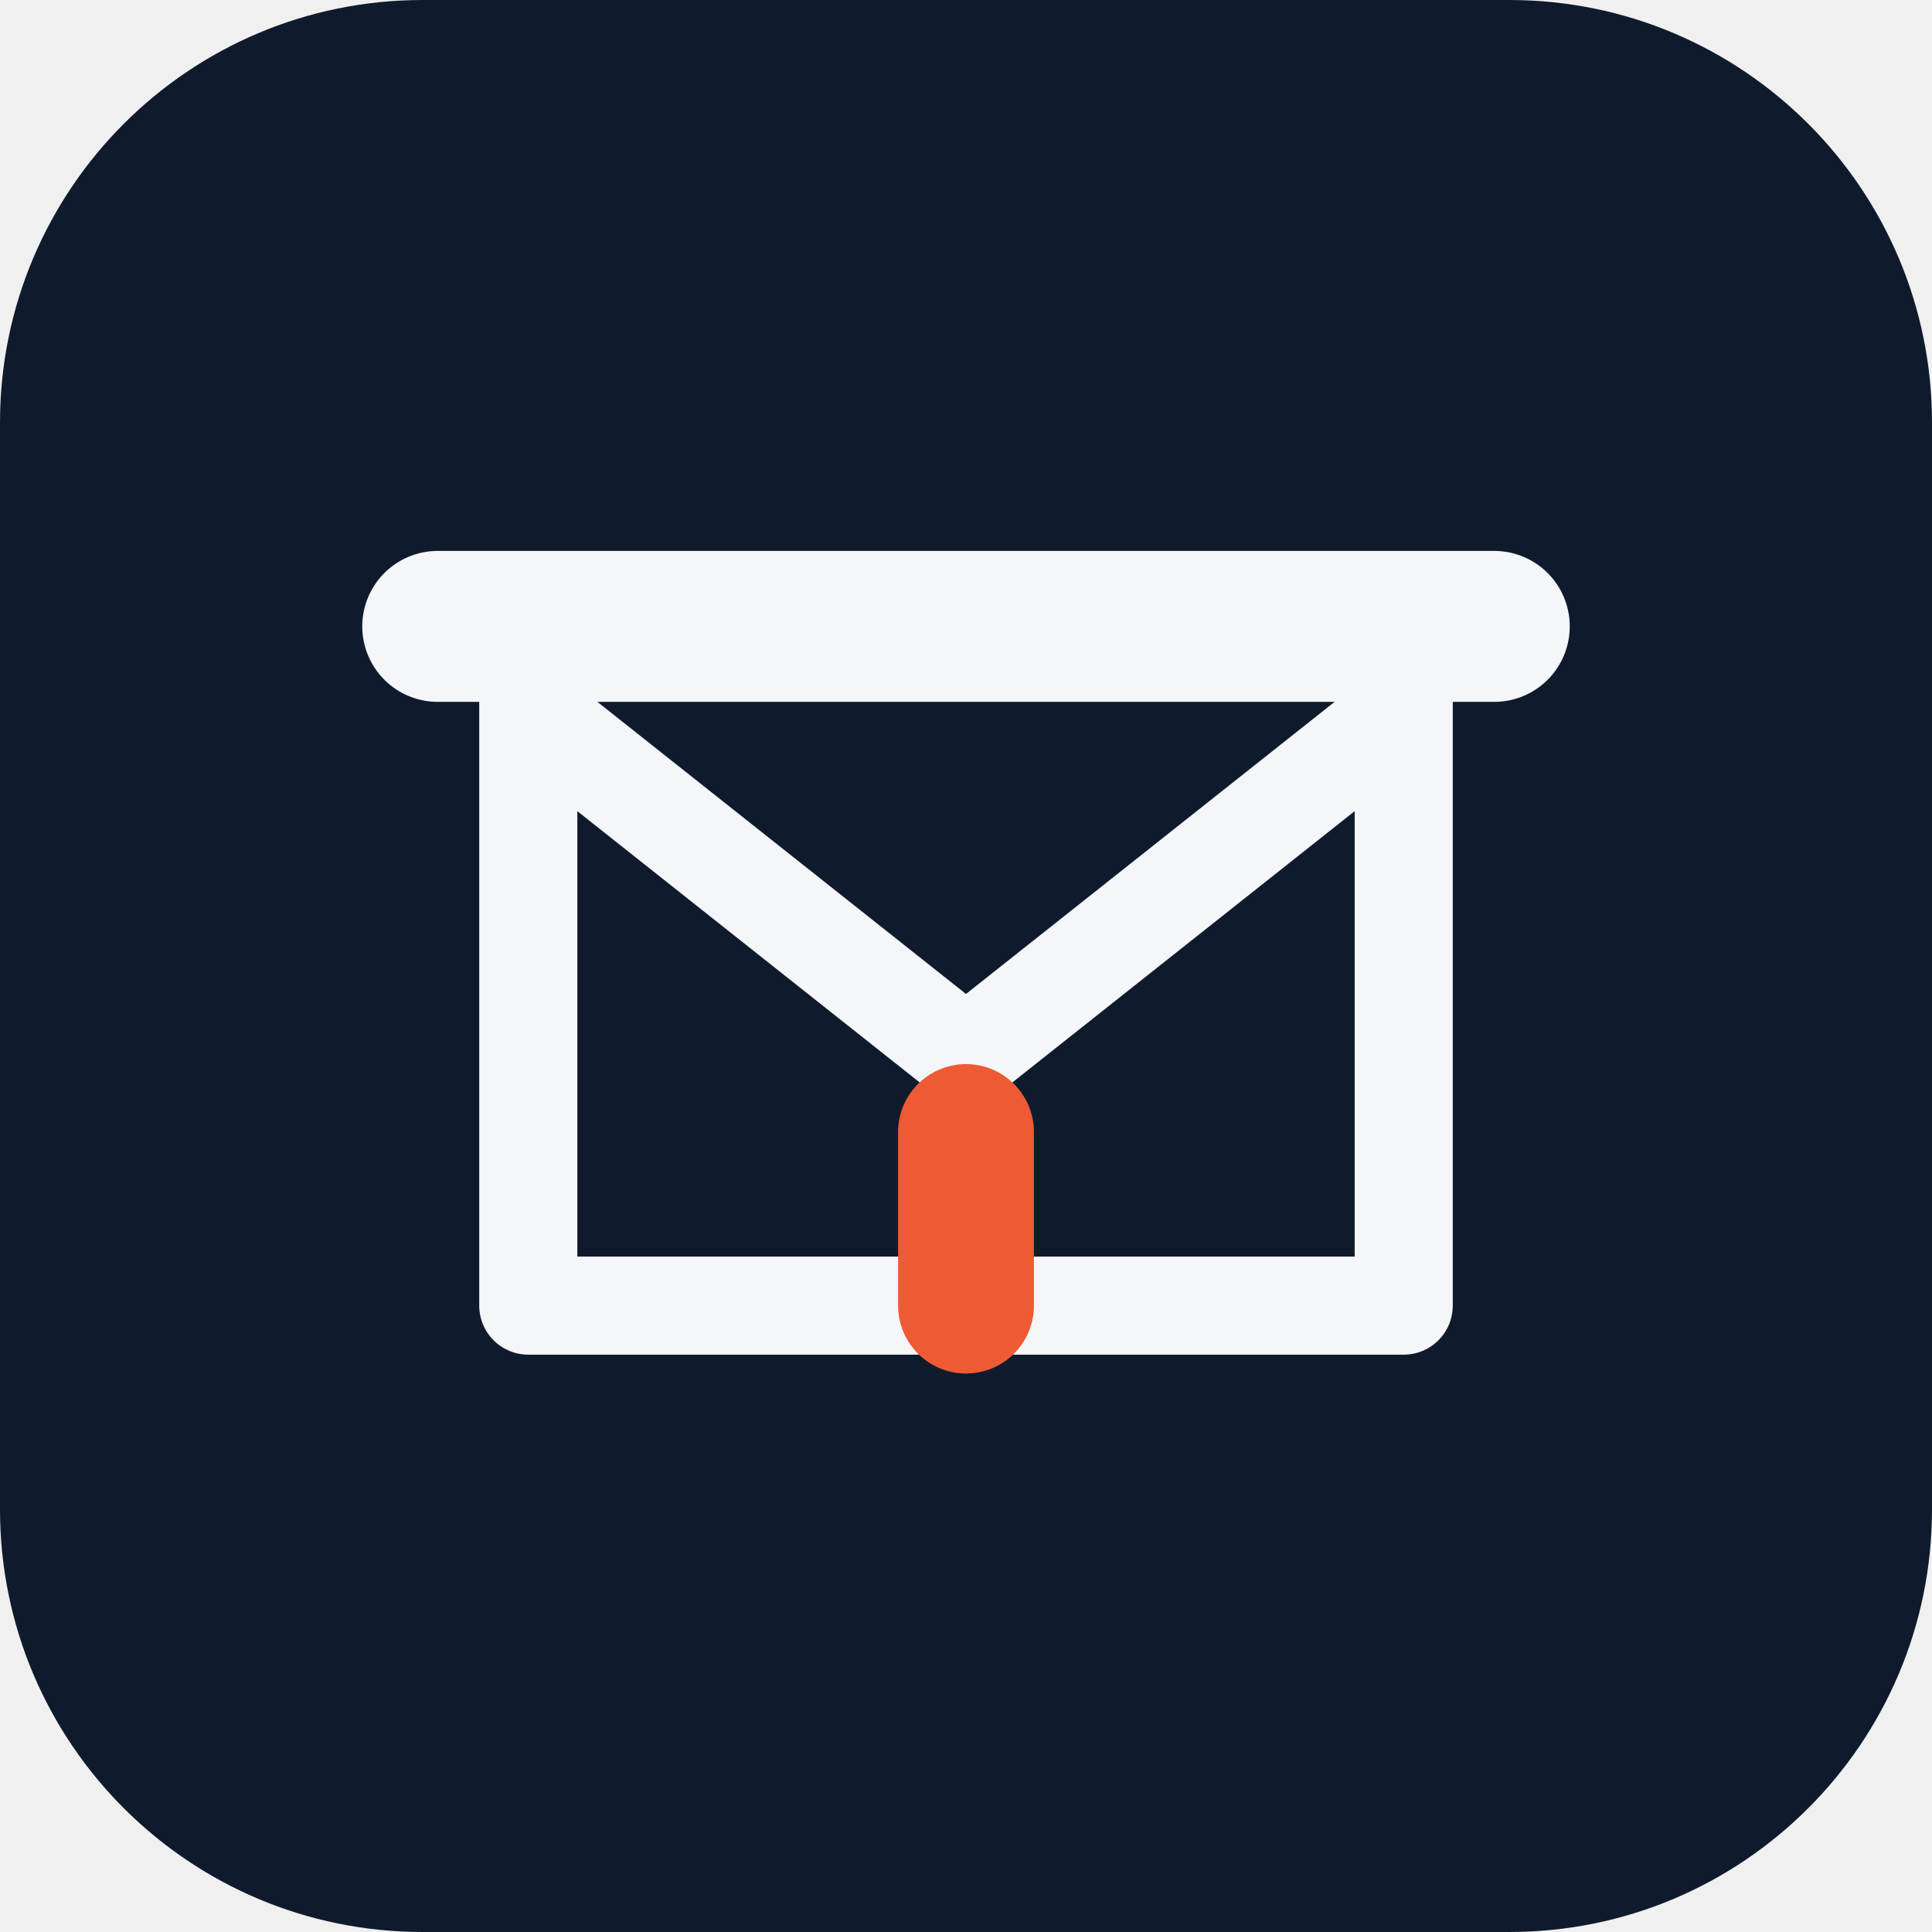
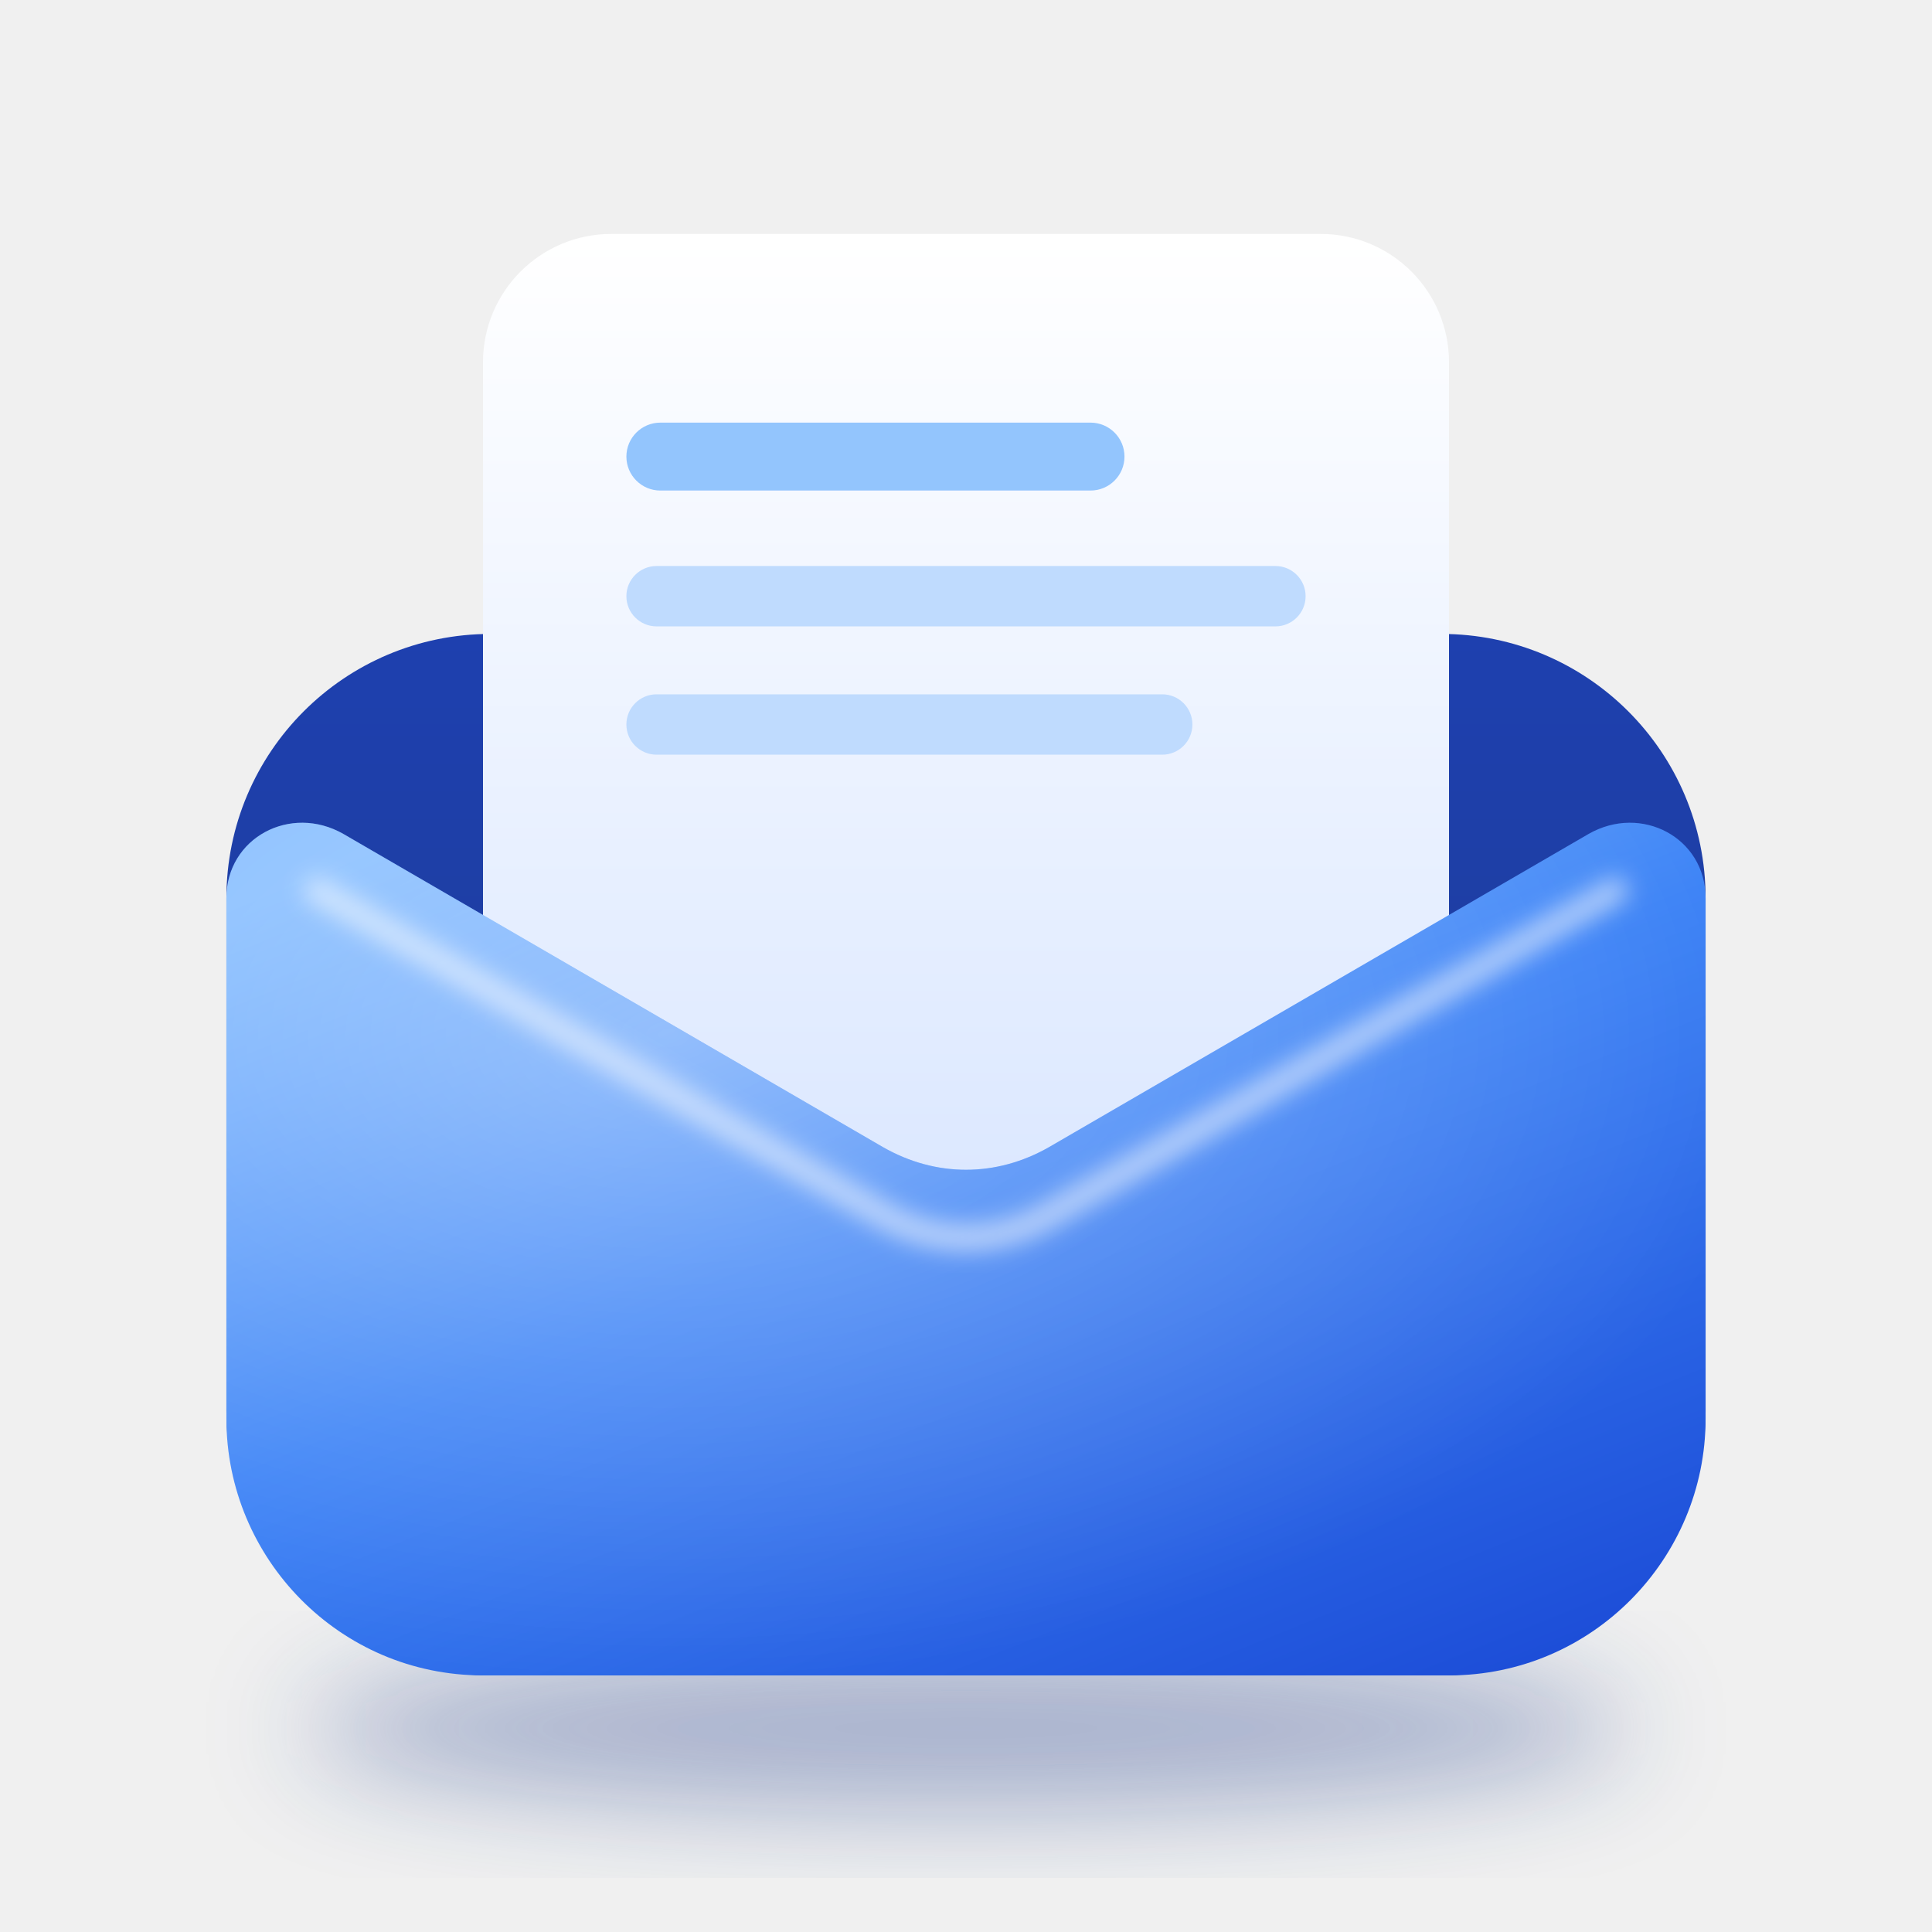
<svg xmlns="http://www.w3.org/2000/svg" viewBox="0 0 512 512" role="img" aria-label="Tarle Mail">
-   <rect width="512" height="512" rx="112" fill="#0F1B2D" />
-   <g fill="none" stroke-linecap="round" stroke-linejoin="round">
-     <path d="M140 186V346H372V186" stroke="#F4F6F9" stroke-width="26" />
-     <path d="M150 196L256 280L362 196" stroke="#F4F6F9" stroke-width="26" />
-     <path d="M116 166H396" stroke="#F4F6F9" stroke-width="40" />
-     <path d="M256 300V346" stroke="#EE5A33" stroke-width="36" />
+   <defs>
+     <linearGradient id="tm-back" x1="0" y1="0" x2="0" y2="1">
+       <stop offset="0" stop-color="#1E40AF" />
+       <stop offset="1" stop-color="#1E3A8A" />
+     </linearGradient>
+     <linearGradient id="tm-paper" x1="0" y1="0" x2="0" y2="1">
+       <stop offset="0" stop-color="#FFFFFF" />
+       <stop offset="1" stop-color="#DCE8FF" />
+     </linearGradient>
+     <linearGradient id="tm-front" x1="0.15" y1="0" x2="0.85" y2="1">
+       <stop offset="0" stop-color="#7CB8FF" />
+       <stop offset="0.45" stop-color="#3B82F6" />
+       <stop offset="1" stop-color="#1D4ED8" />
+     </linearGradient>
+     <radialGradient id="tm-glow" cx="0.3" cy="0.25" r="0.75">
+       <stop offset="0" stop-color="#FFFFFF" stop-opacity="0.35" />
+       <stop offset="1" stop-color="#FFFFFF" stop-opacity="0" />
+     </radialGradient>
+     <filter id="tm-shadow" x="-20%" y="-20%" width="140%" height="160%">
+       <feGaussianBlur stdDeviation="14" />
+     </filter>
+     <filter id="tm-soft" x="-10%" y="-10%" width="120%" height="120%">
+       <feGaussianBlur stdDeviation="3" />
+     </filter>
+   </defs>
+   <ellipse cx="256" cy="458" rx="176" ry="22" fill="#1E3A8A" opacity="0.35" filter="url(#tm-shadow)" />
+   <rect x="60" y="168" width="392" height="276" rx="70" fill="url(#tm-back)" />
+   <g>
+     <rect x="128" y="62" width="256" height="250" rx="34" fill="url(#tm-paper)" />
+     <rect x="166" y="112" width="132" height="18" rx="9" fill="#93C5FD" />
+     <rect x="166" y="150" width="180" height="16" rx="8" fill="#BFDBFE" />
+     <rect x="166" y="184" width="150" height="16" rx="8" fill="#BFDBFE" />
  </g>
+   <path d="M60 238C60 222 77 213 91 221L234 304C248 312 264 312 278 304L421 221C435 213 452 222 452 238V376C452 413 422 444 384 444H128C90 444 60 413 60 376Z" fill="url(#tm-front)" />
+   <path d="M60 238C60 222 77 213 91 221L234 304C248 312 264 312 278 304L421 221C435 213 452 222 452 238V376C452 413 422 444 384 444H128C90 444 60 413 60 376Z" fill="url(#tm-glow)" />
+   <path d="M84 236L234 322C248 330 264 330 278 322L428 236" fill="none" stroke="#FFFFFF" stroke-opacity="0.55" stroke-width="7" stroke-linecap="round" filter="url(#tm-soft)" />
</svg>
